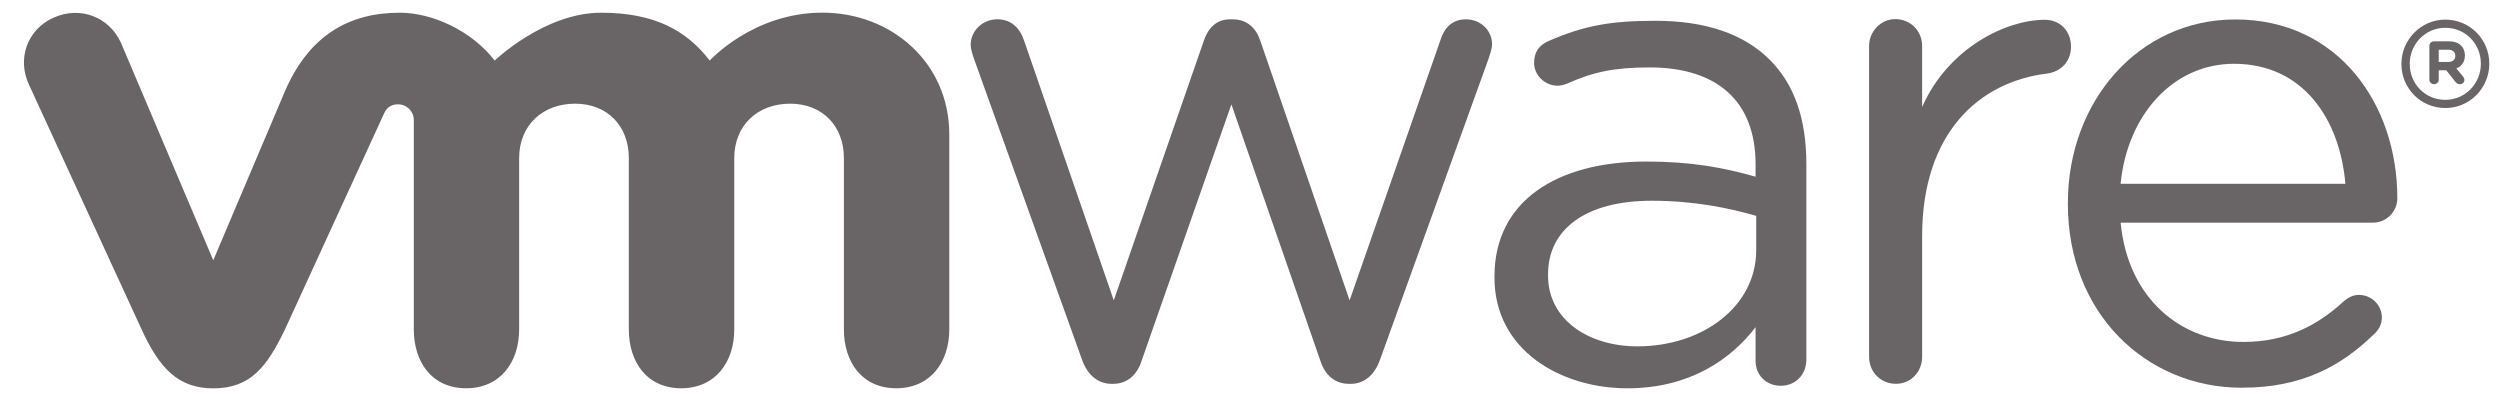
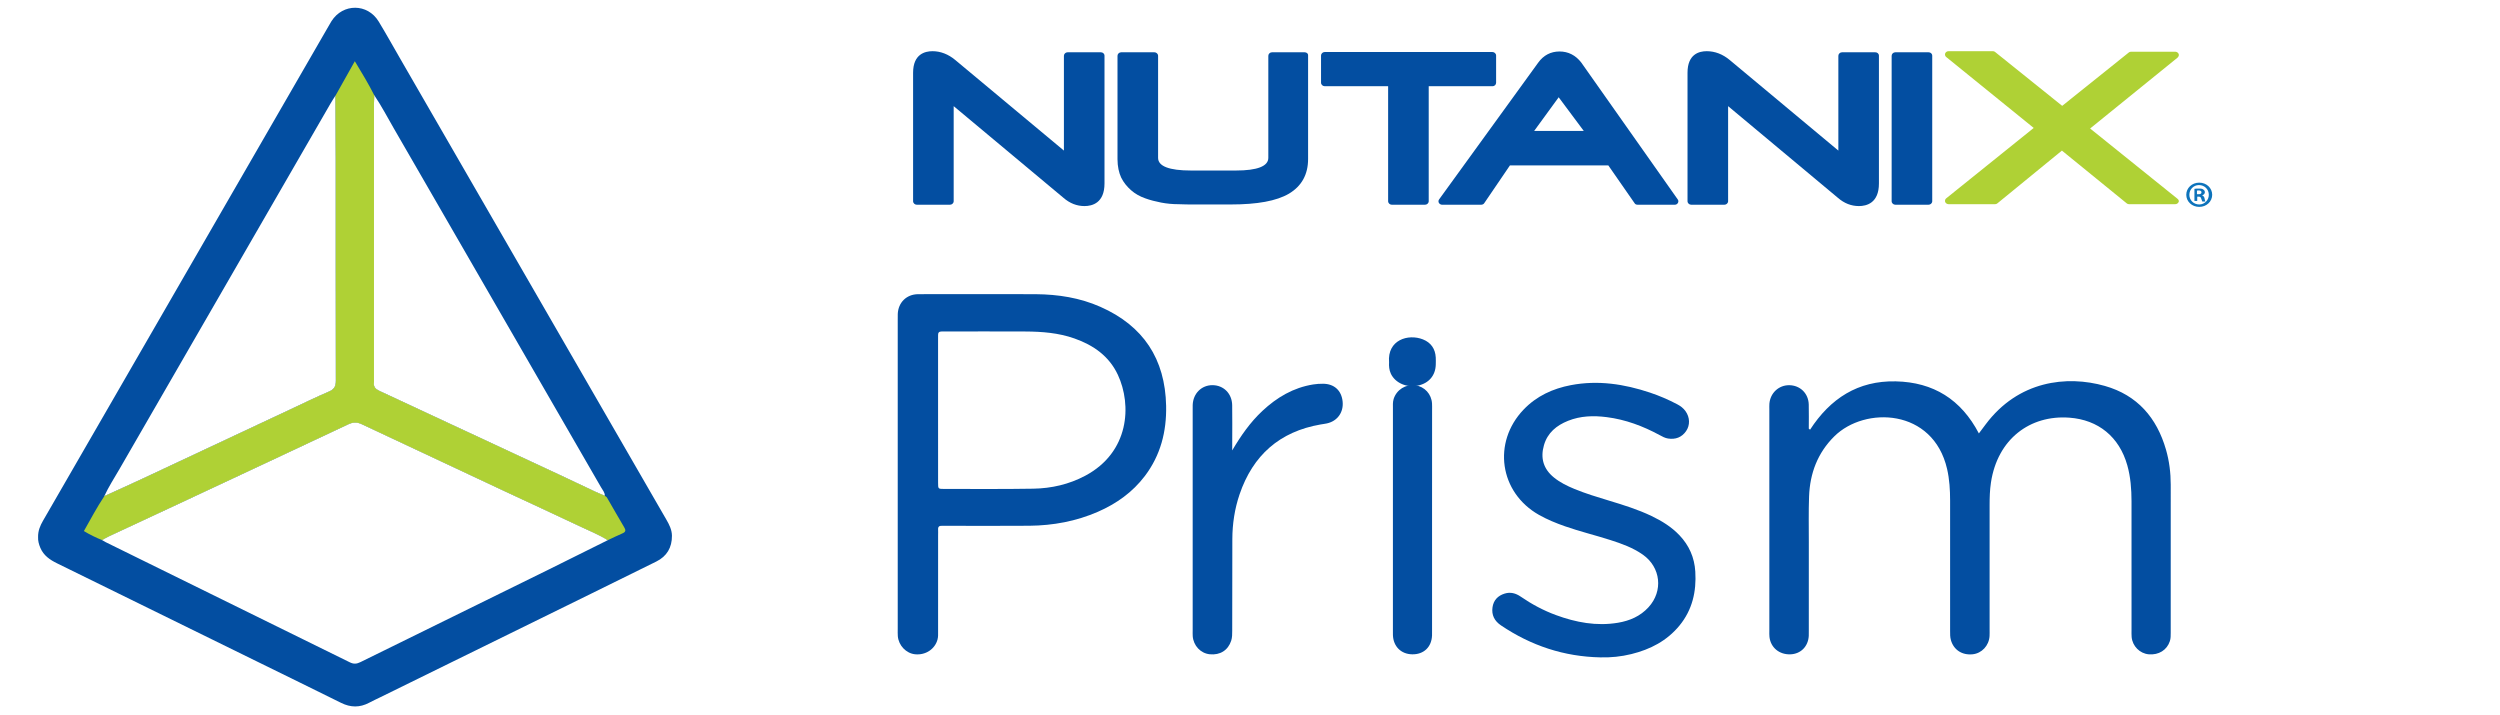
- <svg xmlns="http://www.w3.org/2000/svg" xmlns:xlink="http://www.w3.org/1999/xlink" version="1.1" viewBox="0 0 190.2 31" xml:space="preserve">
-   <g transform="matrix(1.25 0 0 -1.25 -375.9 370)">
-     <defs>
-       <rect id="vlpb" x="-193.8" y="-199.5" width="956.2" height="1237" />
-     </defs>
-     <clipPath id="vlpa">
-       <use width="100%" height="100%" overflow="visible" xlink:href="#vlpb" />
-     </clipPath>
-     <g clip-path="url(#vlpa)">
-       <g transform="translate(388.3 250.9)">
-         <path d="m-21.72 23.2-6.571 18.3c-0.084 0.253-0.209 0.587-0.209 0.88 0 0.793 0.67 1.546 1.63 1.546 0.838 0 1.384-0.544 1.634-1.337l5.445-15.77 5.484 15.81c0.25 0.75 0.753 1.294 1.586 1.294h0.17c0.881 0 1.425-0.544 1.675-1.294l5.439-15.81 5.531 15.85c0.209 0.673 0.666 1.255 1.548 1.255 0.92 0 1.591-0.708 1.591-1.505 0-0.292-0.127-0.625-0.209-0.88l-6.613-18.34c-0.338-0.958-1.005-1.461-1.76-1.461h-0.125c-0.838 0-1.467 0.503-1.762 1.461l-5.397 15.55-5.444-15.55c-0.293-0.958-0.923-1.461-1.758-1.461h-0.088c-0.793 0-1.46 0.503-1.797 1.461" fill="#696566" />
-       </g>
-       <g transform="translate(436.2 270)">
-         <path d="m-21.72 23.2c0 0.883 0.712 1.637 1.591 1.637 0.927 0 1.637-0.713 1.637-1.637v-3.713c1.592 3.606 5.123 5.308 7.463 5.308 0.969 0 1.598-0.712 1.598-1.634 0-0.882-0.584-1.508-1.43-1.634-4.195-0.503-7.63-3.65-7.63-9.9v-7.353c0-0.881-0.67-1.634-1.592-1.634-0.923 0-1.636 0.716-1.636 1.634l-1e-3 18.93z" fill="#696566" />
-       </g>
-       <g transform="translate(458.9 249.2)">
-         <path d="m-21.72 23.2c-5.837 0-10.6 4.527-10.6 11.17v0.086c0 6.183 4.316 11.16 10.19 11.16 6.283 0 9.861-5.184 9.861-10.87 0-0.874-0.705-1.499-1.481-1.499h-15.36c0.448-4.645 3.692-7.259 7.477-7.259 2.631 0 4.556 1.038 6.12 2.491 0.247 0.205 0.534 0.371 0.906 0.371 0.778 0 1.397-0.623 1.397-1.373 0-0.372-0.164-0.747-0.497-1.034-2.011-1.949-4.397-3.24-8.01-3.24m6.286 12.41c-0.33 3.905-2.55 7.305-6.783 7.305-3.698 0-6.492-3.111-6.898-7.305z" fill="#696566" />
-       </g>
-       <g transform="translate(413.4 255.9)">
-         <path d="m-21.72 23.2v0.084c0 4.556 3.764 6.984 9.239 6.984 2.761 0 4.725-0.376 6.652-0.923v0.756c0 3.885-2.39 5.895-6.441 5.895-2.175 0-3.441-0.277-5.033-0.986-0.206-0.084-0.417-0.127-0.58-0.127-0.753 0-1.425 0.629-1.425 1.38 0 0.667 0.291 1.08 0.88 1.341 2.129 0.924 3.734 1.231 6.492 1.231 3.05 0 5.392-0.792 6.978-2.382 1.466-1.463 2.219-3.553 2.219-6.314v-11.93c0-0.917-0.669-1.588-1.552-1.588-0.916 0-1.537 0.67-1.537 1.505v2.062c-1.508-1.969-4.019-3.722-7.816-3.722-4.016 3e-3 -8.076 2.3-8.076 6.732m15.93 1.673v2.091c-1.592 0.459-3.727 0.92-6.359 0.92-4.05 0-6.311-1.758-6.311-4.473v-0.083c0-2.717 2.506-4.306 5.436-4.306 3.97 0 7.234 2.426 7.234 5.851" fill="#696566" />
-       </g>
-       <g transform="translate(329.8 270.2)">
-         <path d="m-21.72 23.2c-0.708 1.552-2.458 2.255-4.092 1.529-1.636-0.727-2.238-2.541-1.499-4.094l6.861-14.91c1.079-2.337 2.216-3.562 4.35-3.562 2.28 0 3.274 1.334 4.352 3.562 0 0 5.984 13.03 6.044 13.17 0.061 0.138 0.253 0.559 0.862 0.555 0.515-3e-3 0.948-0.414 0.948-0.966v-12.74c0-1.964 1.089-3.575 3.185-3.575 2.094 0 3.226 1.611 3.226 3.575v10.43c0 2.011 1.441 3.316 3.405 3.316s3.271-1.352 3.271-3.316v-10.43c0-1.964 1.093-3.575 3.185-3.575 2.094 0 3.232 1.611 3.232 3.575v10.43c0 2.011 1.435 3.316 3.4 3.316 1.961 0 3.273-1.352 3.273-3.316v-10.43c0-1.964 1.092-3.575 3.186-3.575 2.093 0 3.229 1.611 3.229 3.575v11.87c0 4.361-3.507 7.416-7.727 7.416-4.215 0-6.855-2.916-6.855-2.916-1.403 1.819-3.337 2.912-6.61 2.912-3.454 0-6.477-2.912-6.477-2.912-1.404 1.819-3.794 2.912-5.773 2.912-3.061 0-5.492-1.346-6.975-4.737l-4.381-10.33z" fill="#696566" />
-       </g>
-       <g transform="translate(468.6 268.9)">
-         <path d="m-21.72 23.2v0.018c0 1.459 1.184 2.688 2.672 2.688 1.509 0 2.677-1.216 2.677-2.677v-0.011c0-1.464-1.181-2.693-2.677-2.693-1.509 0-2.672 1.212-2.672 2.675m4.835 0.018v7e-3c0 1.2-0.927 2.184-2.163 2.184-1.225 0-2.166-1.001-2.166-2.191v-0.014c0-1.197 0.93-2.181 2.166-2.181 1.221 0 2.163 0.999 2.163 2.195" fill="#696566" />
-       </g>
-       <g transform="translate(470.3 270)">
-         <path d="m-21.72 23.2c0 0.159 0.127 0.286 0.288 0.286h0.892c0.336 0 0.595-0.095 0.756-0.265 0.147-0.143 0.227-0.35 0.227-0.59v-8e-3c0-0.408-0.206-0.657-0.517-0.788l0.394-0.48c0.055-0.072 0.092-0.131 0.092-0.219 0-0.158-0.134-0.262-0.27-0.262-0.127 0-0.213 0.065-0.28 0.147l-0.555 0.702h-0.455v-0.564c0-0.159-0.123-0.284-0.283-0.284-0.161 0-0.288 0.126-0.288 0.284v2.041zm1.148-0.972c0.278 0 0.431 0.145 0.431 0.366v9e-3c0 0.241-0.164 0.371-0.441 0.371h-0.569v-0.745h0.579z" fill="#696566" />
+ <svg xmlns="http://www.w3.org/2000/svg" version="1.1" id="Layer_1" x="0px" y="0px" viewBox="0 0 140 40" style="enable-background:new 0 0 140 40;" xml:space="preserve">
+   <style type="text/css">
+ 	.st0{fill:#034EA1;}
+ 	.st1{fill:#E5E5E5;}
+ 	.st2{fill:#AFD135;}
+ 	.st3{fill:#0D73BB;}
+ </style>
+   <g>
+     <path class="st0" d="M37.322,29.109c-4.96-8.589-9.919-17.178-14.878-25.767c-0.412-0.713-0.811-1.433-1.238-2.137   c-0.62-1.022-2.002-1.027-2.642-0.021c-0.057,0.089-0.108,0.183-0.161,0.275   c-3.93,6.807-7.861,13.613-11.791,20.421c-1.4,2.426-2.799,4.853-4.202,7.278   c-0.162,0.281-0.286,0.569-0.277,0.927c-0.011,0.191,0.042,0.395,0.126,0.593   c0.182,0.432,0.535,0.672,0.94,0.87c3.731,1.828,7.459,3.662,11.189,5.494c1.572,0.773,3.148,1.54,4.717,2.32   c0.529,0.263,1.042,0.27,1.563-0.006c0.211-0.112,0.429-0.212,0.643-0.317c3.932-1.932,7.864-3.864,11.796-5.795   c1.215-0.598,2.431-1.195,3.644-1.797c0.594-0.294,0.882-0.785,0.878-1.444   C37.626,29.674,37.484,29.389,37.322,29.109z M22.047,7.177c3.876,6.705,7.747,13.412,11.617,20.121   c0.084,0.146,0.21,0.279,0.206,0.465c-0.171-0.072-0.344-0.14-0.512-0.218   c-0.673-0.315-1.342-0.637-2.015-0.951c-3.365-1.57-6.729-3.141-10.097-4.704c-0.222-0.104-0.344-0.23-0.306-0.481   c0.008-0.053,0.001-0.106,0.001-0.159c0-5.148,0-10.296,0.001-15.444c0-0.159,0.01-0.318,0.014-0.477   C21.358,5.922,21.69,6.558,22.047,7.177z M6.695,26.26c3.937-6.824,7.877-13.645,11.817-20.467   c0.086-0.149,0.182-0.292,0.273-0.438c0.006,1.207,0.015,2.415,0.016,3.622c0.002,4.115-0.003,8.228,0.007,12.343   c0.001,0.31-0.086,0.477-0.378,0.603c-0.743,0.32-1.47,0.675-2.203,1.018c-2.727,1.278-5.453,2.558-8.18,3.834   c-0.732,0.343-1.471,0.673-2.207,1.01C6.085,27.254,6.404,26.764,6.695,26.26z M30.723,31.896   c-3.512,1.728-7.027,3.45-10.537,5.182c-0.209,0.103-0.375,0.121-0.591,0.014   c-4.558-2.248-9.119-4.489-13.679-6.732c-0.071-0.035-0.138-0.079-0.206-0.118   c0.128-0.069,0.253-0.146,0.384-0.207c1.49-0.697,2.982-1.389,4.472-2.086c2.98-1.394,5.96-2.787,8.937-4.189   c0.264-0.124,0.488-0.133,0.753-0.008c2.652,1.25,5.308,2.493,7.963,3.735c1.406,0.657,2.816,1.305,4.219,1.969   c0.538,0.255,1.093,0.477,1.601,0.792C32.934,30.798,31.831,31.351,30.723,31.896z" />
+     <path class="st0" d="M101.364,24.062c1.133-1.746,2.678-2.752,4.798-2.706c2.113,0.046,3.662,1.017,4.655,2.916   c0.14-0.187,0.259-0.345,0.377-0.503c1.827-2.446,4.536-2.768,6.681-2.156c1.817,0.518,2.904,1.78,3.42,3.566   c0.185,0.641,0.266,1.299,0.266,1.967c-0.001,2.762-0.001,5.524-0.001,8.286c0,0.159,0.003,0.319-0.048,0.473   c-0.162,0.498-0.624,0.786-1.184,0.736c-0.5-0.045-0.91-0.456-0.956-0.965c-0.012-0.132-0.006-0.265-0.006-0.398   c-0-2.404,0.001-4.807-0.001-7.21c-0.001-0.679-0.051-1.353-0.236-2.01   c-0.449-1.598-1.628-2.549-3.239-2.668c-2.208-0.164-4.028,1.194-4.397,3.632c-0.064,0.422-0.075,0.846-0.075,1.271   c0.001,2.324,0,4.648,0,6.971c0,0.119,0.004,0.239-0.003,0.358c-0.033,0.534-0.436,0.965-0.948,1.018   c-0.592,0.061-1.063-0.249-1.217-0.796c-0.048-0.17-0.044-0.341-0.044-0.514c-0-2.43-0-4.86,0-7.29   c0-0.599-0.034-1.191-0.169-1.779c-0.784-3.396-4.604-3.518-6.314-1.827   c-0.939,0.929-1.367,2.072-1.415,3.365c-0.032,0.862-0.013,1.726-0.014,2.589c-0.001,1.633-0,3.267-0.001,4.9   c0,0.106,0.004,0.213-0.002,0.319c-0.033,0.603-0.458,1.023-1.045,1.036c-0.614,0.014-1.088-0.383-1.156-0.973   c-0.014-0.118-0.007-0.239-0.007-0.358c-0-4.13-0-8.259-0-12.389c0-0.106-0.005-0.213,0.003-0.319   c0.05-0.597,0.525-1.038,1.11-1.033c0.612,0.006,1.078,0.458,1.094,1.082c0.012,0.451,0.002,0.902,0.002,1.353   C101.316,24.024,101.34,24.043,101.364,24.062z" />
+     <path class="st0" d="M65.303,22.73c-0.052-2.634-1.278-4.486-3.683-5.548c-1.146-0.507-2.364-0.697-3.609-0.707   c-1.527-0.011-3.054-0.002-4.581-0.002c-0.677,0-1.354-0.008-2.031,0.002c-0.639,0.01-1.099,0.471-1.124,1.106   c-0.005,0.119-0.002,0.239-0.002,0.359v17.286c0,0.133-0.006,0.266,0.005,0.399   c0.043,0.521,0.465,0.963,0.964,1.014c0.584,0.061,1.108-0.281,1.257-0.817c0.044-0.156,0.034-0.316,0.034-0.475   c0.001-1.792,0.001-3.585,0.001-5.377c0-0.107,0.006-0.213,0-0.319c-0.01-0.158,0.067-0.214,0.214-0.206   c0.093,0.005,0.186,0,0.279,0c1.54,0,3.081,0.011,4.621-0.003c1.327-0.013,2.614-0.25,3.836-0.783   c1.04-0.454,1.94-1.095,2.631-2.006C64.992,25.492,65.332,24.17,65.303,22.73z M60.774,26.641   c-0.909,0.484-1.89,0.708-2.909,0.725c-1.671,0.028-3.344,0.014-5.016,0.014c-0.312,0-0.316-0.007-0.316-0.344   c-0.002-1.354-0.001-2.707-0.001-4.061v-3.941c0-0.093,0.004-0.186,0.001-0.279   c-0.004-0.135,0.065-0.192,0.194-0.191c0.08,0,0.159-0.002,0.238-0.002c1.486,0,2.973-0.006,4.459,0.002   c0.932,0.005,1.857,0.076,2.745,0.39c1.065,0.376,1.943,0.989,2.433,2.04   C63.386,22.678,63.252,25.322,60.774,26.641z" />
+     <path class="st0" d="M89.622,36.813c-2.033-0.041-3.882-0.655-5.565-1.79c-0.364-0.245-0.541-0.58-0.476-1.019   c0.058-0.395,0.302-0.644,0.673-0.761c0.326-0.103,0.623-0.026,0.904,0.167c0.615,0.423,1.27,0.775,1.971,1.033   c1.124,0.413,2.277,0.632,3.477,0.431c0.656-0.11,1.249-0.364,1.709-0.866c0.835-0.909,0.691-2.24-0.317-2.948   c-0.55-0.387-1.175-0.612-1.808-0.815c-0.847-0.272-1.713-0.479-2.553-0.774   c-0.502-0.176-0.993-0.377-1.457-0.639c-2.209-1.249-2.619-4.056-0.857-5.897   c0.725-0.757,1.632-1.173,2.646-1.367c1.516-0.289,2.987-0.064,4.431,0.418c0.529,0.177,1.041,0.398,1.535,0.659   c0.179,0.095,0.336,0.214,0.454,0.38c0.247,0.345,0.264,0.785,0.03,1.12c-0.245,0.35-0.592,0.476-1.009,0.412   c-0.173-0.027-0.324-0.112-0.477-0.195c-0.93-0.503-1.908-0.87-2.963-1.003c-0.734-0.093-1.46-0.073-2.158,0.206   c-0.645,0.258-1.148,0.667-1.35,1.363c-0.21,0.725-0.031,1.336,0.562,1.815c0.344,0.278,0.738,0.471,1.144,0.638   c0.627,0.258,1.275,0.454,1.923,0.65c0.813,0.246,1.625,0.497,2.394,0.865c0.578,0.277,1.118,0.609,1.565,1.079   c0.544,0.572,0.839,1.249,0.887,2.036c0.068,1.113-0.165,2.141-0.886,3.02   c-0.703,0.857-1.634,1.336-2.692,1.597C90.791,36.769,90.212,36.828,89.622,36.813z" />
+     <path class="st0" d="M69.004,25.223c0.487-0.827,1.009-1.574,1.686-2.208c0.812-0.76,1.736-1.308,2.85-1.486   c0.182-0.029,0.37-0.041,0.555-0.039c0.621,0.006,1.025,0.375,1.091,0.986c0.066,0.607-0.287,1.105-0.879,1.235   c-0.116,0.026-0.236,0.039-0.353,0.059c-2.295,0.398-3.793,1.725-4.539,3.916   c-0.275,0.81-0.401,1.65-0.404,2.505c-0.007,1.712-0.005,3.425-0.007,5.137   c-0,0.186,0.001,0.37-0.057,0.551c-0.173,0.534-0.618,0.819-1.201,0.76   c-0.511-0.052-0.915-0.48-0.953-1.014c-0.008-0.106-0.003-0.212-0.003-0.319   c-0-4.128-0-8.257-0-12.385c0-0.08-0.002-0.159,0.001-0.239c0.02-0.644,0.493-1.117,1.11-1.113   c0.622,0.005,1.09,0.469,1.101,1.12c0.012,0.69,0.003,1.381,0.003,2.071   C69.004,24.915,69.004,25.069,69.004,25.223z" />
+     <path class="st0" d="M80.195,29.096c0,2.058,0,4.117,0,6.175c0,0.106,0.003,0.213-0.001,0.319   c-0.027,0.646-0.461,1.059-1.103,1.052c-0.629-0.006-1.067-0.441-1.087-1.079   c-0.003-0.08-0.001-0.159-0.001-0.239c0-4.143-0-8.287,0.001-12.43c0-0.185-0.016-0.372,0.041-0.554   c0.161-0.512,0.673-0.836,1.209-0.764c0.524,0.071,0.911,0.491,0.94,1.025c0.007,0.119,0.003,0.239,0.003,0.358   C80.195,25.006,80.195,27.051,80.195,29.096z" />
+     <path class="st0" d="M77.788,20.287c-0.106-1.247,1.064-1.611,1.897-1.281c0.445,0.177,0.689,0.524,0.717,1.009   c0.008,0.132,0.004,0.265,0.001,0.398c-0.013,0.608-0.38,1.044-0.985,1.177   c-0.636,0.139-1.28-0.139-1.527-0.657C77.79,20.722,77.776,20.499,77.788,20.287z" />
+     <path class="st1" d="M34.038,30.249c-0.508-0.316-1.063-0.537-1.601-0.792c-1.403-0.664-2.813-1.312-4.219-1.969   c-2.655-1.242-5.311-2.485-7.963-3.735c-0.265-0.125-0.489-0.116-0.753,0.008   c-2.977,1.402-5.957,2.795-8.937,4.189c-1.49,0.697-2.982,1.389-4.472,2.086   c-0.132,0.061-0.257,0.138-0.384,0.207c0.033-0.228,0.237-0.273,0.396-0.348   c1.823-0.862,3.649-1.716,5.476-2.568c1.851-0.864,3.702-1.729,5.551-2.595c0.781-0.366,1.568-0.717,2.347-1.088   c0.283-0.135,0.561-0.134,0.843,0.003c1.719,0.832,3.459,1.62,5.188,2.432c2.317,1.089,4.633,2.179,6.959,3.248   c0.434,0.199,0.852,0.433,1.293,0.618C33.896,30,34.029,30.073,34.038,30.249z" />
+     <path class="st1" d="M33.871,27.764c-0.193,0.101-0.363,0.01-0.53-0.069c-2.601-1.237-5.22-2.435-7.825-3.666   c-1.356-0.641-2.712-1.283-4.081-1.896c-0.446-0.199-0.651-0.462-0.65-0.963   c0.01-5.085,0.006-10.171,0.01-15.257c0.001-0.203-0.049-0.433,0.162-0.584   c-0.005,0.159-0.014,0.319-0.014,0.477c-0.001,5.148-0.001,10.296-0.001,15.444c0,0.053,0.007,0.107-0.001,0.159   c-0.038,0.251,0.085,0.377,0.306,0.481c3.368,1.564,6.732,3.134,10.097,4.704c0.673,0.314,1.343,0.636,2.015,0.951   C33.527,27.624,33.7,27.691,33.871,27.764z" />
+     <path class="st1" d="M18.927,21.237c0.001,0.43-0.178,0.688-0.558,0.866c-1.405,0.658-2.813,1.31-4.217,1.971   c-1.896,0.892-3.797,1.772-5.694,2.663c-0.709,0.333-1.411,0.677-2.13,0.985   c-0.153,0.066-0.307,0.178-0.486,0.065c0.736-0.336,1.474-0.667,2.207-1.01c2.727-1.276,5.453-2.557,8.18-3.834   c0.732-0.344,1.46-0.698,2.203-1.018c0.292-0.126,0.379-0.293,0.378-0.603c-0.01-4.115-0.006-8.228-0.007-12.343   c-0.001-1.207-0.01-2.415-0.016-3.622c0.157,0.143,0.136,0.338,0.136,0.52   C18.924,10.996,18.922,16.116,18.927,21.237z" />
+     <path class="st2" d="M34.859,29.868c-0.277,0.119-0.547,0.253-0.821,0.381c-0.508-0.316-1.063-0.537-1.601-0.792   c-1.403-0.664-2.813-1.312-4.219-1.969c-2.655-1.242-5.311-2.485-7.963-3.735c-0.265-0.125-0.489-0.116-0.753,0.008   c-2.977,1.402-5.957,2.795-8.937,4.189c-1.49,0.697-2.982,1.389-4.472,2.086   c-0.132,0.061-0.257,0.138-0.384,0.207c-0.341-0.14-0.673-0.298-1.011-0.504   c0.379-0.664,0.725-1.329,1.144-1.952c0.736-0.336,1.474-0.667,2.207-1.01c2.727-1.276,5.453-2.557,8.18-3.834   c0.732-0.344,1.46-0.698,2.203-1.018c0.292-0.126,0.379-0.293,0.378-0.603c-0.01-4.115-0.006-8.228-0.007-12.343   c-0.001-1.207-0.01-2.415-0.016-3.622c0.349-0.622,0.698-1.244,1.083-1.929c0.399,0.663,0.769,1.268,1.087,1.903   c-0.005,0.159-0.014,0.319-0.014,0.477c-0.001,5.148-0.001,10.296-0.001,15.444c0,0.053,0.007,0.107-0.001,0.159   c-0.038,0.251,0.085,0.377,0.306,0.481c3.368,1.564,6.732,3.134,10.097,4.704c0.673,0.314,1.343,0.636,2.015,0.951   c0.168,0.079,0.341,0.146,0.512,0.218c0.04,0.033,0.093,0.057,0.118,0.098c0.324,0.557,0.641,1.119,0.97,1.673   C35.057,29.698,35.038,29.792,34.859,29.868z" />
+     <g>
+       <path class="st0" d="M61.647,2.928h-1.863c-0.111,0-0.205,0.09-0.205,0.196V8.433L53.501,3.365    c-0.395-0.332-0.837-0.498-1.279-0.498c-0.41,0-1.089,0.151-1.089,1.207v7.195c0,0.106,0.095,0.196,0.205,0.196    h1.863c0.111,0,0.205-0.09,0.205-0.196V5.944l6.141,5.128c0.363,0.317,0.758,0.468,1.184,0.468    c0.426,0,1.121-0.166,1.121-1.267V3.124C61.852,3.003,61.758,2.928,61.647,2.928z" />
+       <path class="st0" d="M73.062,2.928h-1.831c-0.111,0-0.205,0.09-0.205,0.196v5.716c0,0.468-0.616,0.709-1.816,0.709    h-2.51c-1.232,0-1.847-0.241-1.847-0.709V3.124c0-0.106-0.095-0.196-0.205-0.196h-1.863    c-0.111,0-0.205,0.09-0.205,0.196v5.792c0,0.407,0.079,0.754,0.205,1.026c0.142,0.287,0.332,0.513,0.553,0.709    c0.221,0.196,0.489,0.347,0.789,0.453c0.284,0.106,0.6,0.181,0.9,0.241c0.316,0.06,0.631,0.09,0.963,0.09    c0.316,0.015,0.616,0.015,0.9,0.015h2.037c1.484,0,2.558-0.196,3.252-0.603    c0.71-0.422,1.074-1.071,1.074-1.946V3.124C73.267,3.003,73.172,2.928,73.062,2.928z" />
+       <path class="st0" d="M83.782,4.632V3.109c0-0.106-0.095-0.196-0.205-0.196h-9.394c-0.111,0-0.205,0.09-0.205,0.196    V4.632c0,0.106,0.095,0.196,0.205,0.196h3.552v6.441c0,0.106,0.095,0.196,0.205,0.196h1.863    c0.111,0,0.205-0.09,0.205-0.196V4.828h3.568C83.703,4.828,83.782,4.738,83.782,4.632z" />
+       <path class="st0" d="M88.55,3.501c-0.316-0.407-0.726-0.618-1.216-0.618s-0.9,0.211-1.2,0.633l-5.542,7.647    c-0.047,0.06-0.047,0.136-0.016,0.196c0.032,0.06,0.111,0.106,0.174,0.106h2.195    c0.063,0,0.142-0.03,0.174-0.09l1.437-2.112h5.51l1.468,2.112c0.032,0.06,0.095,0.09,0.174,0.09h2.084    c0.079,0,0.142-0.045,0.174-0.106s0.032-0.136-0.016-0.196L88.55,3.501z M85.913,7.332l1.373-1.885l1.405,1.885    H85.913z" />
+       <path class="st0" d="M105.016,2.928h-1.863c-0.111,0-0.205,0.09-0.205,0.196V8.433L96.87,3.365    c-0.395-0.332-0.837-0.498-1.295-0.498c-0.41,0-1.074,0.151-1.074,1.207v7.195c0,0.106,0.095,0.196,0.205,0.196    h1.863c0.111,0,0.205-0.09,0.205-0.196V5.944l6.141,5.128c0.363,0.317,0.758,0.468,1.184,0.468    c0.426,0,1.121-0.166,1.121-1.267V3.124C105.222,3.003,105.127,2.928,105.016,2.928z" />
+       <path class="st0" d="M108,2.928h-1.863c-0.111,0-0.205,0.09-0.205,0.196v8.145c0,0.106,0.095,0.196,0.205,0.196    h1.863c0.111,0,0.205-0.09,0.205-0.196V3.124C108.206,3.003,108.111,2.928,108,2.928z" />
+       <path class="st2" d="M121.941,11.133l-4.894-3.937l4.894-3.967c0.063-0.06,0.095-0.136,0.063-0.211    c-0.032-0.075-0.111-0.121-0.19-0.121h-2.479c-0.047,0-0.095,0.015-0.126,0.045l-3.726,2.986l-3.757-3.017    c-0.032-0.03-0.079-0.045-0.126-0.045h-2.479c-0.079,0-0.158,0.045-0.19,0.121s0,0.166,0.063,0.211    l4.894,3.967l-4.894,3.937c-0.063,0.045-0.095,0.136-0.063,0.211s0.111,0.121,0.19,0.121h2.605    c0.047,0,0.095-0.015,0.126-0.045l3.615-2.956l3.631,2.956c0.032,0.03,0.079,0.045,0.126,0.045h2.589    c0.079,0,0.158-0.045,0.19-0.121C122.036,11.269,122.004,11.178,121.941,11.133z" />
+       <g>
+         <path class="st3" d="M123.883,10.907c0,0.377-0.316,0.679-0.726,0.679s-0.726-0.302-0.726-0.679     c0-0.377,0.316-0.679,0.726-0.679S123.883,10.53,123.883,10.907z M122.604,10.907c0,0.302,0.237,0.543,0.553,0.543     c0.3,0,0.537-0.241,0.537-0.543s-0.237-0.543-0.553-0.543C122.841,10.364,122.604,10.605,122.604,10.907z      M123.046,11.254h-0.158v-0.679c0.063-0.015,0.158-0.015,0.268-0.015c0.126,0,0.19,0.015,0.237,0.06     c0.047,0.03,0.079,0.075,0.079,0.151c0,0.075-0.063,0.136-0.142,0.166v0.015     c0.063,0.015,0.111,0.075,0.126,0.166c0.016,0.106,0.032,0.136,0.047,0.166h-0.174     c-0.016-0.03-0.032-0.075-0.063-0.166c-0.016-0.075-0.063-0.106-0.142-0.106h-0.079V11.254z M123.046,10.876     h0.079c0.095,0,0.158-0.03,0.158-0.106c0-0.06-0.047-0.106-0.158-0.106c-0.047,0-0.079,0-0.095,0.015v0.196     H123.046z" />
      </g>
    </g>
  </g>
</svg>
